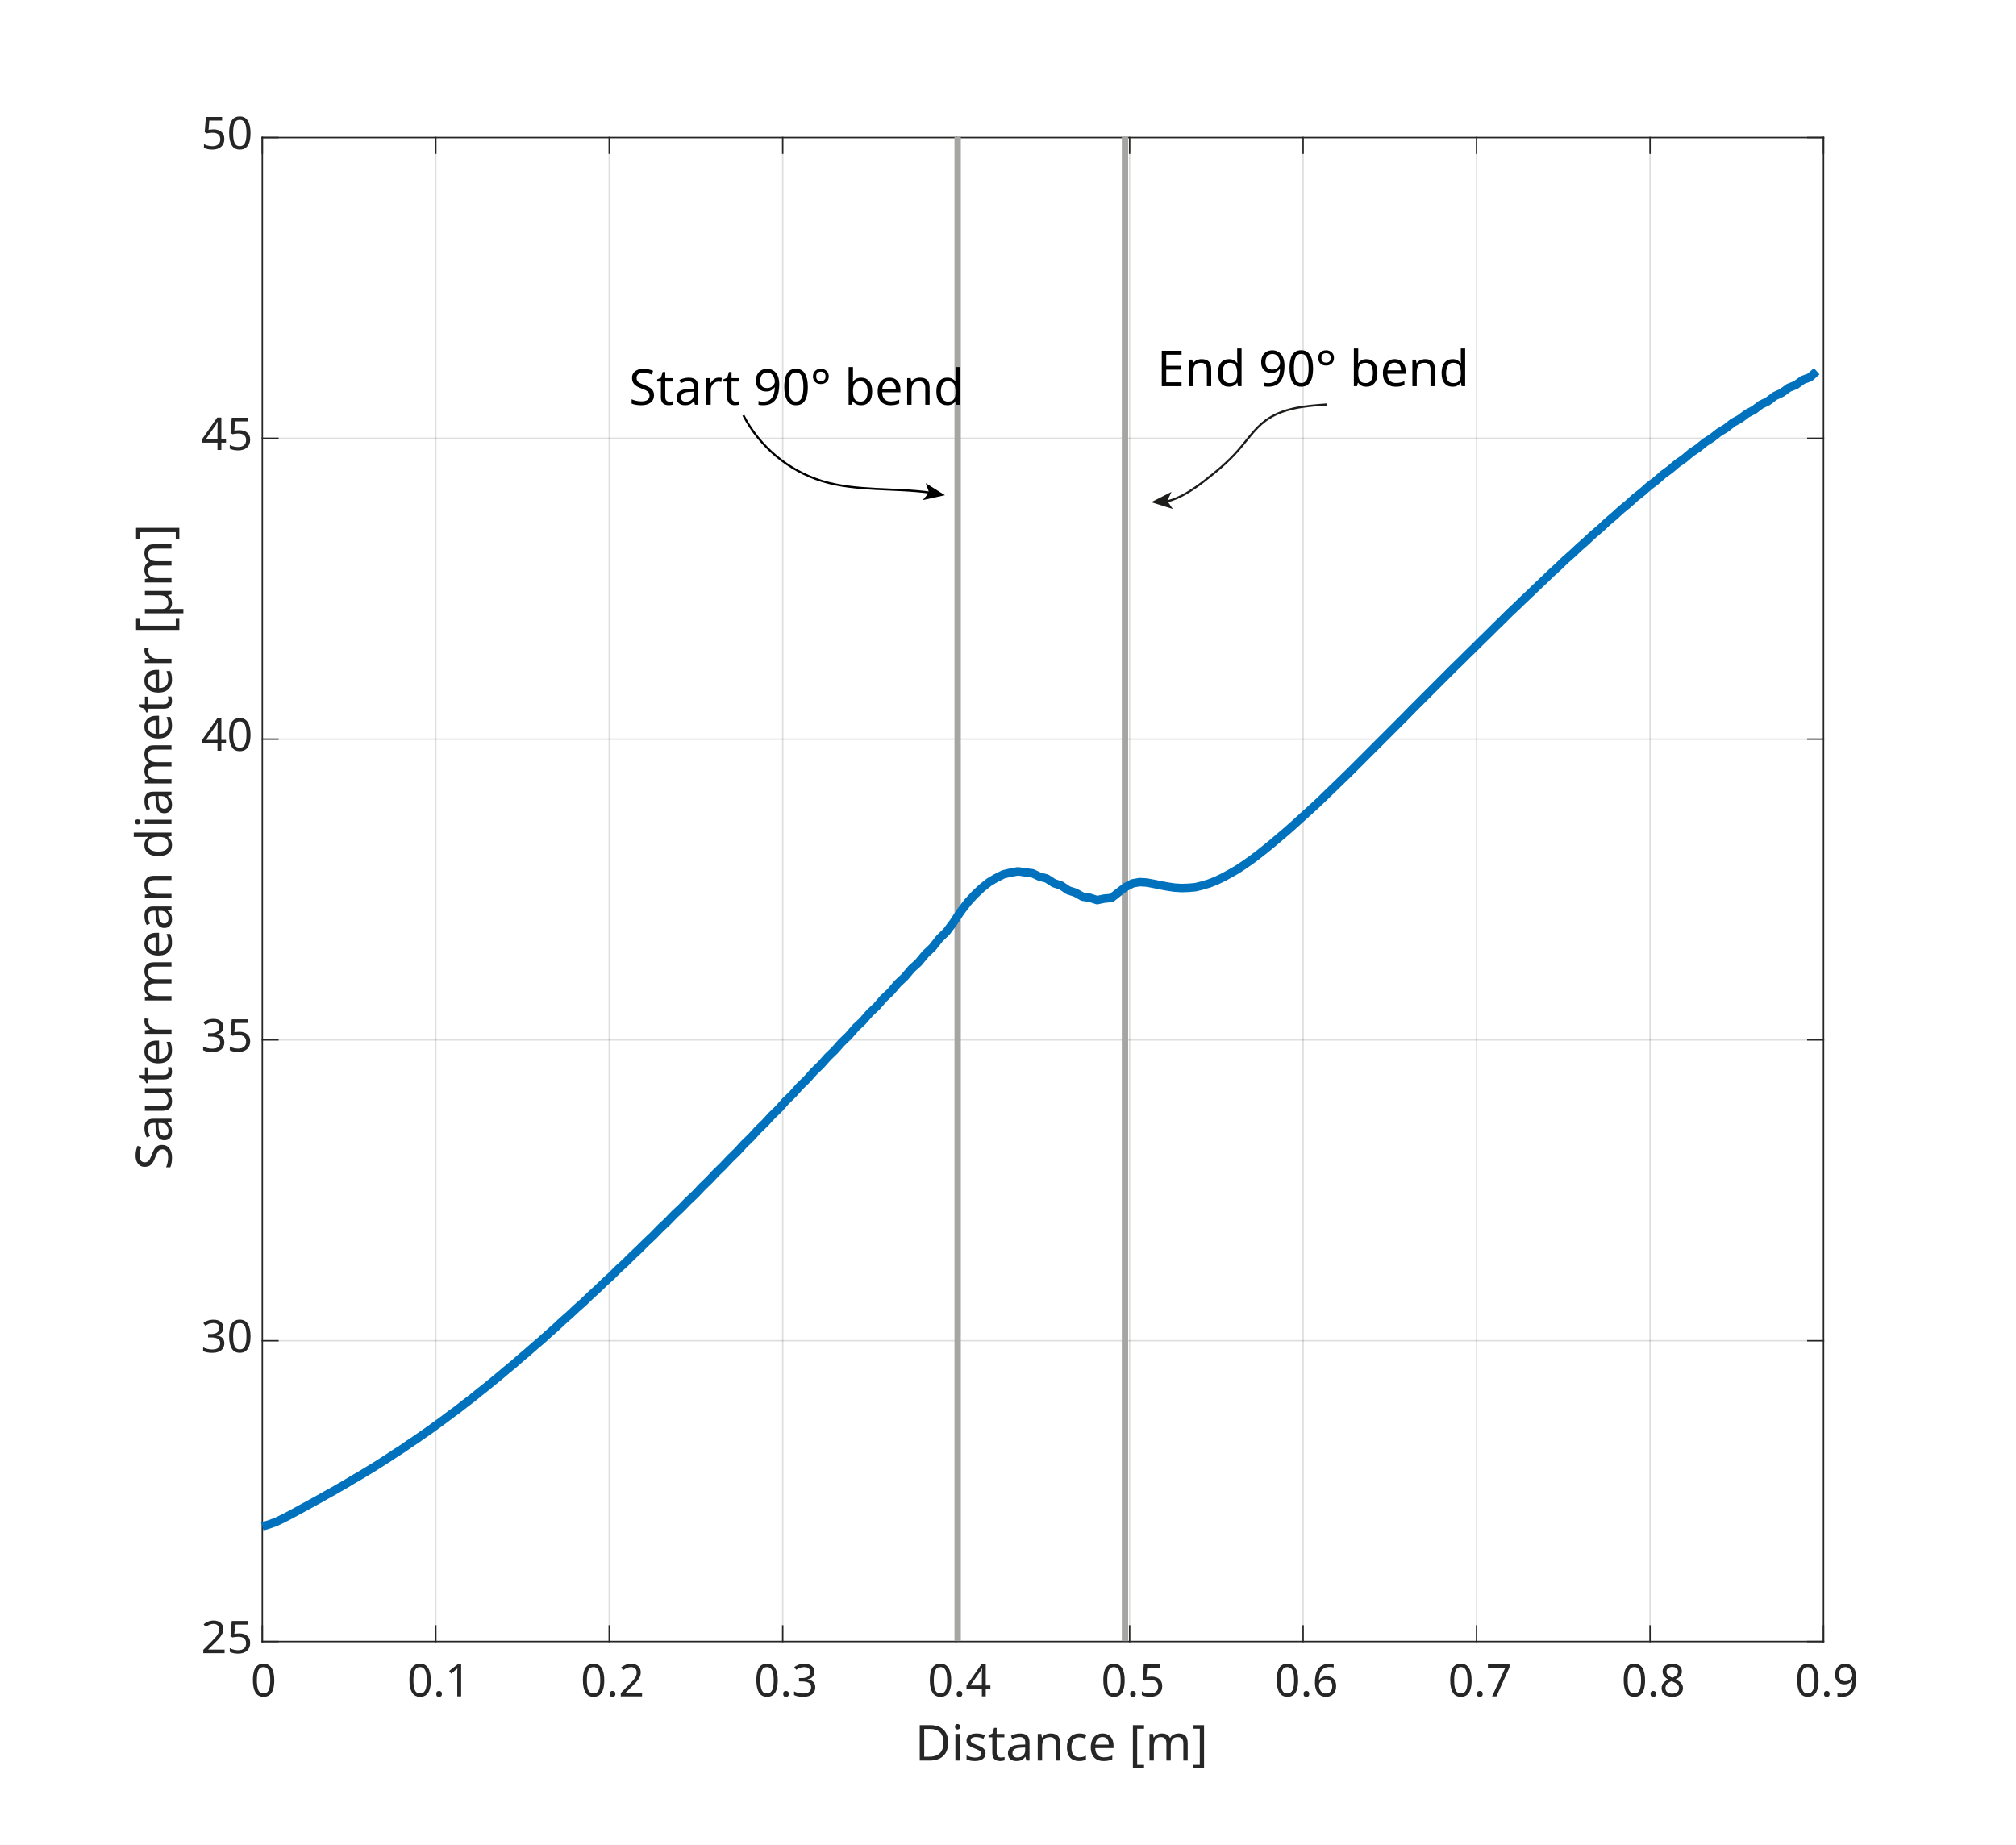
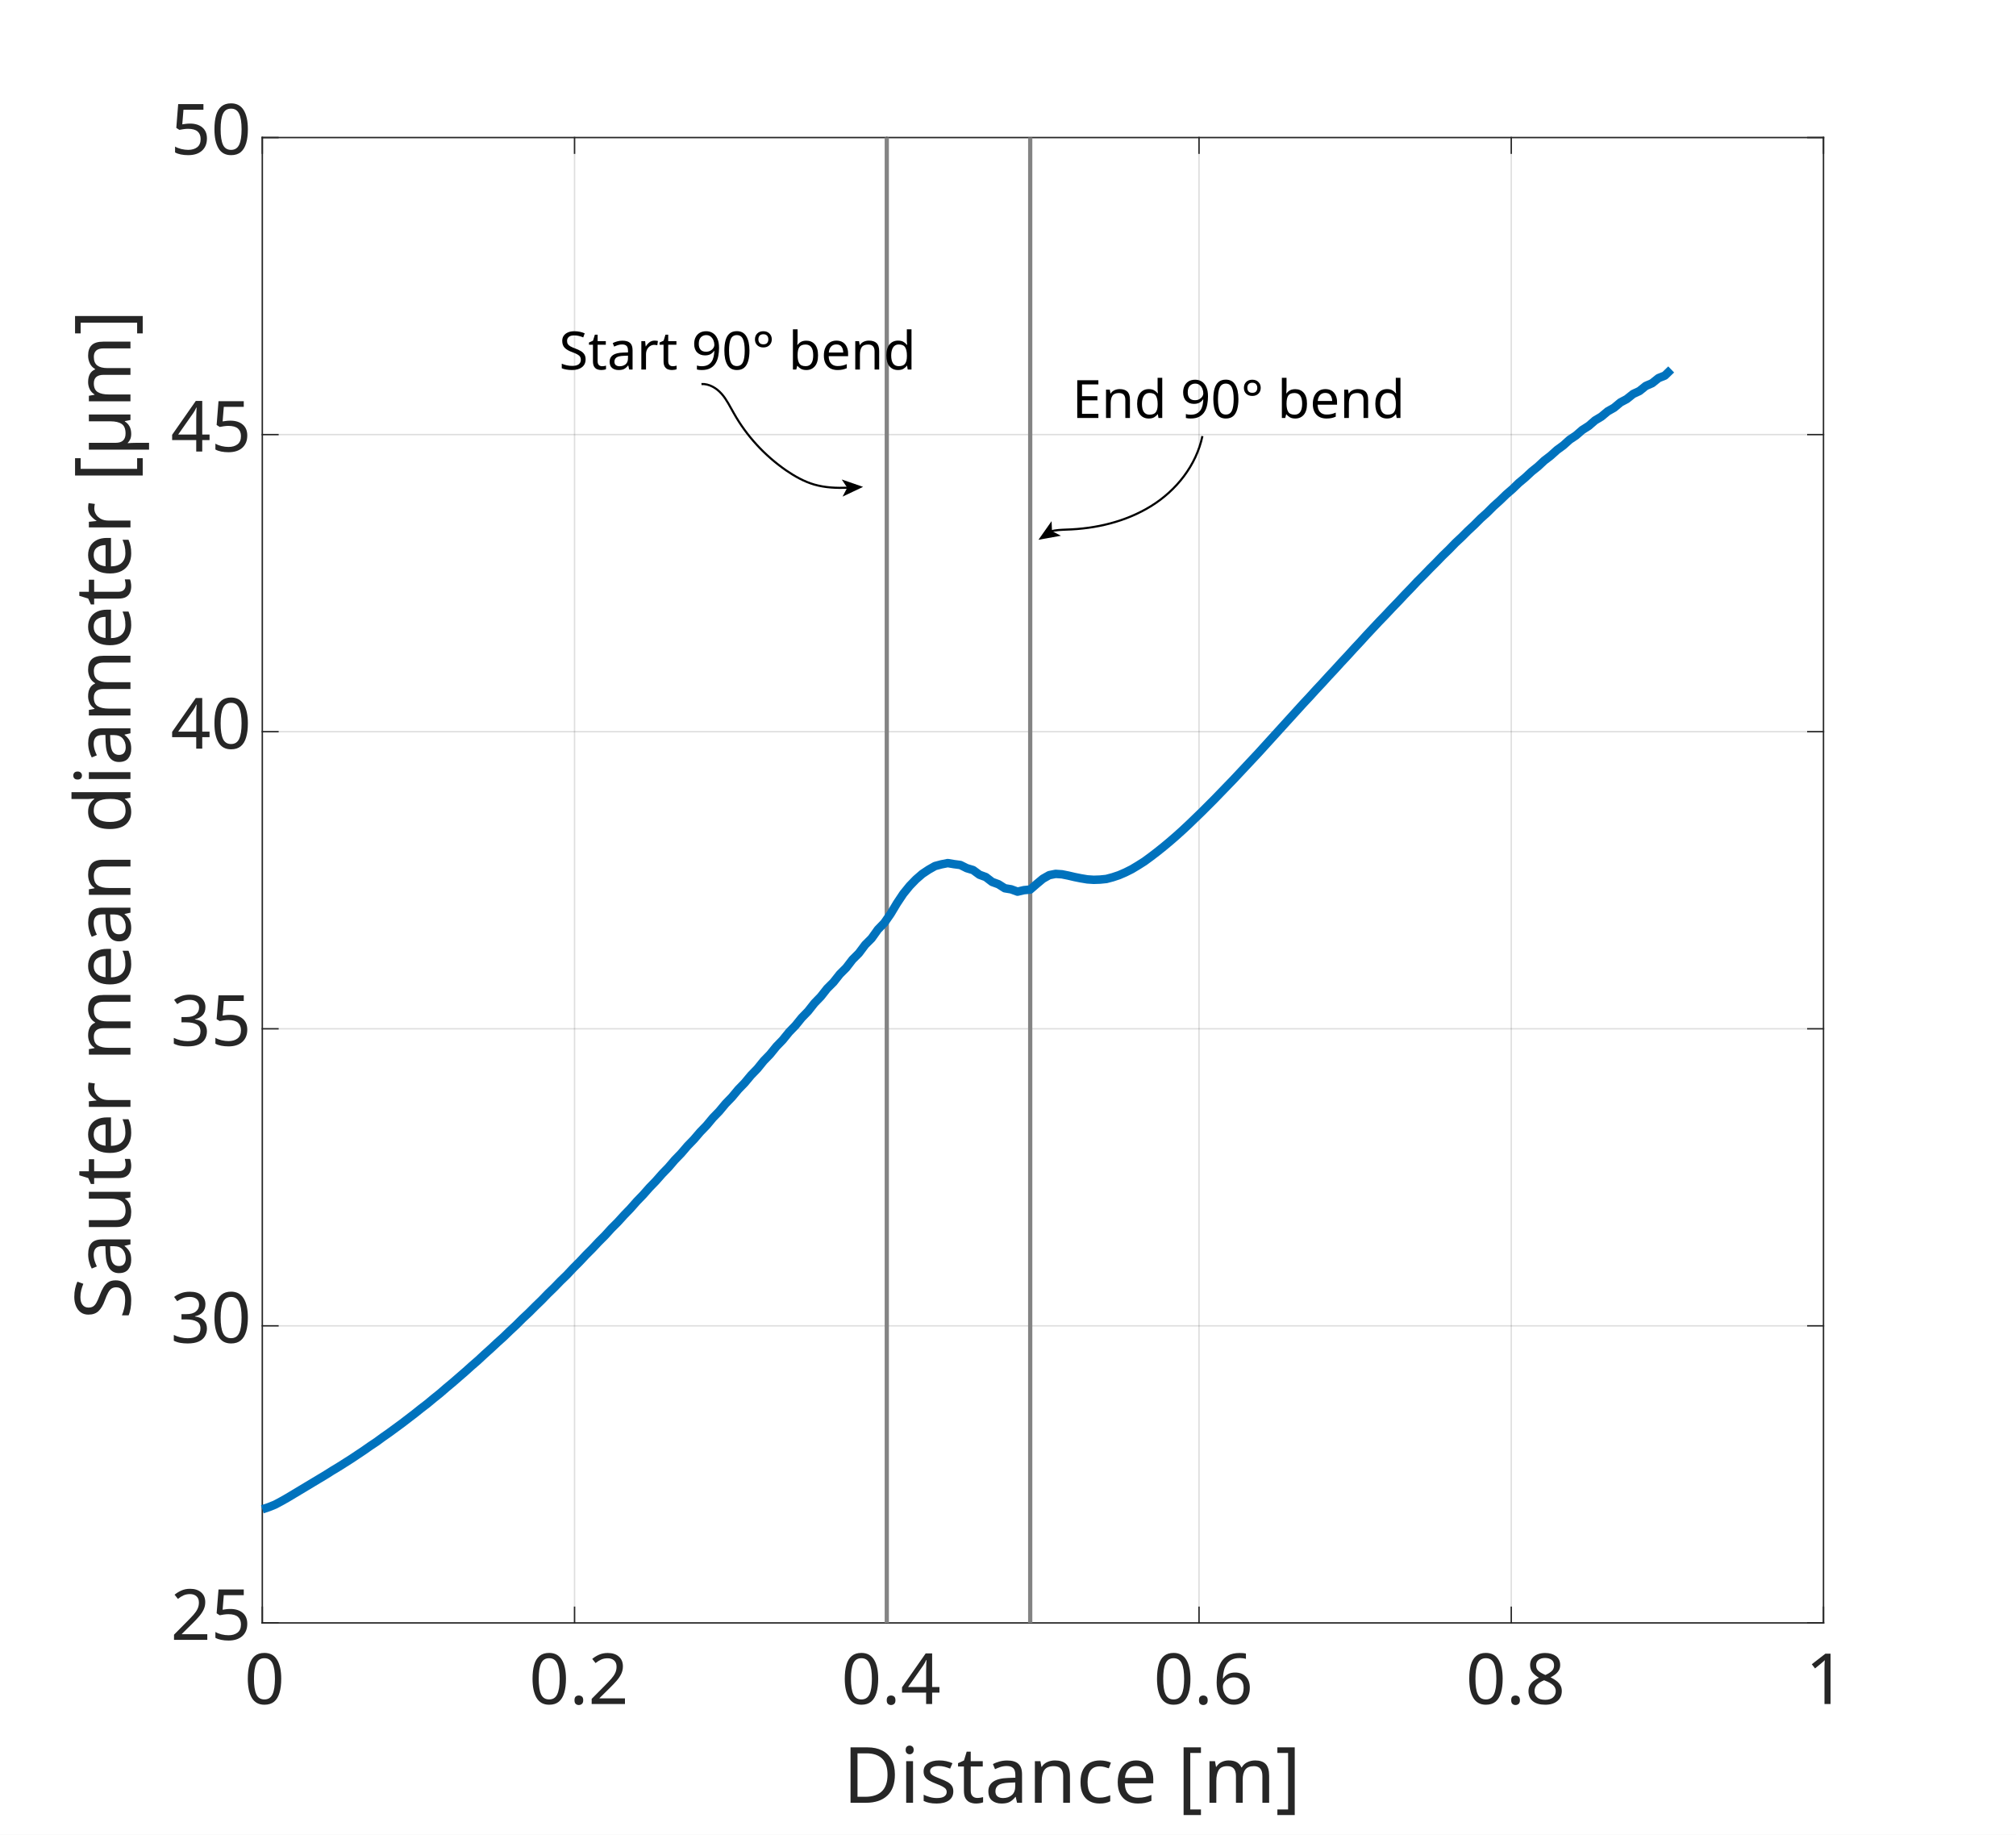
- <svg xmlns="http://www.w3.org/2000/svg" xmlns:xlink="http://www.w3.org/1999/xlink" version="1.1" id="Layer_1" x="0px" y="0px" viewBox="0 0 953 872" style="enable-background:new 0 0 953 872;" xml:space="preserve">
+ <svg xmlns="http://www.w3.org/2000/svg" xmlns:xlink="http://www.w3.org/1999/xlink" version="1.1" id="Layer_1" x="0px" y="0px" viewBox="0 0 953 867" style="enable-background:new 0 0 953 867;" xml:space="preserve">
  <style type="text/css">
- 	.st0{clip-path:url(#SVGID_00000154386081859095581490000014846181096388713379_);fill:#FFFFFF;}
+ 	.st0{clip-path:url(#SVGID_00000013883103778838904170000013427527288758391472_);fill:#FFFFFF;}
	.st1{fill:#FFFFFF;}
	.st2{fill:none;stroke:#262626;stroke-width:0.667;stroke-linejoin:round;stroke-miterlimit:10;stroke-opacity:0.149;}
	.st3{fill:none;stroke:#262626;stroke-width:0.667;stroke-linecap:square;stroke-linejoin:round;stroke-miterlimit:10;}
	.st4{fill:#262626;}
	.st5{font-family:'Calibri';}
- 	.st6{font-size:21.333px;}
- 	.st7{font-size:23.467px;}
- 	.st8{fill:none;stroke:#A5A5A4;stroke-width:3;stroke-linecap:square;stroke-linejoin:round;stroke-miterlimit:10;}
+ 	.st6{font-size:33.333px;}
+ 	.st7{font-size:36.667px;}
+ 	.st8{fill:#FFFFFF;stroke:#848484;stroke-width:2;stroke-miterlimit:10;}
	.st9{fill:none;stroke:#0072BD;stroke-width:4;stroke-linejoin:round;stroke-miterlimit:10;}
- 	.st10{font-size:23.47px;}
+ 	.st10{font-size:25px;}
	.st11{fill:none;stroke:#000000;stroke-miterlimit:10;}
- 	.st12{fill:none;stroke:#1D1D1B;stroke-miterlimit:10;}
- 	.st13{fill:#1D1D1B;}
</style>
  <g>
    <g>
      <defs>
-         <rect id="SVGID_1_" y="0" width="953" height="872" />
+         <rect id="SVGID_1_" y="0" width="953" height="867" />
      </defs>
-       <clipPath id="SVGID_00000134965254485465606030000007916684655239224234_">
+       <clipPath id="SVGID_00000014629519592164364100000005923165880856301728_">
        <use xlink:href="#SVGID_1_" style="overflow:visible;" />
      </clipPath>
-       <rect y="0" style="clip-path:url(#SVGID_00000134965254485465606030000007916684655239224234_);fill:#FFFFFF;" width="953" height="872" />
+       <rect y="0" style="clip-path:url(#SVGID_00000014629519592164364100000005923165880856301728_);fill:#FFFFFF;" width="953" height="867" />
    </g>
  </g>
  <g>
-     <rect y="0" class="st1" width="953" height="872" />
-     <path class="st1" d="M124,776h738V65H124V776z" />
+     <rect y="0" class="st1" width="953" height="867" />
+     <path class="st1" d="M124,767h738V65H124V767z" />
  </g>
  <g>
-     <line class="st2" x1="124" y1="776" x2="124" y2="65" />
-     <line class="st2" x1="206" y1="776" x2="206" y2="65" />
-     <line class="st2" x1="288" y1="776" x2="288" y2="65" />
-     <line class="st2" x1="370" y1="776" x2="370" y2="65" />
-     <line class="st2" x1="452" y1="776" x2="452" y2="65" />
-     <line class="st2" x1="534" y1="776" x2="534" y2="65" />
-     <line class="st2" x1="616" y1="776" x2="616" y2="65" />
-     <line class="st2" x1="698" y1="776" x2="698" y2="65" />
-     <line class="st2" x1="780" y1="776" x2="780" y2="65" />
-     <line class="st2" x1="862" y1="776" x2="862" y2="65" />
-     <line class="st2" x1="862" y1="776" x2="124" y2="776" />
-     <line class="st2" x1="862" y1="633.8" x2="124" y2="633.8" />
-     <line class="st2" x1="862" y1="491.6" x2="124" y2="491.6" />
-     <line class="st2" x1="862" y1="349.4" x2="124" y2="349.4" />
-     <line class="st2" x1="862" y1="207.2" x2="124" y2="207.2" />
+     <line class="st2" x1="124" y1="767" x2="124" y2="65" />
+     <line class="st2" x1="271.6" y1="767" x2="271.6" y2="65" />
+     <line class="st2" x1="419.2" y1="767" x2="419.2" y2="65" />
+     <line class="st2" x1="566.8" y1="767" x2="566.8" y2="65" />
+     <line class="st2" x1="714.4" y1="767" x2="714.4" y2="65" />
+     <line class="st2" x1="862" y1="767" x2="862" y2="65" />
+     <line class="st2" x1="862" y1="767" x2="124" y2="767" />
+     <line class="st2" x1="862" y1="626.6" x2="124" y2="626.6" />
+     <line class="st2" x1="862" y1="486.2" x2="124" y2="486.2" />
+     <line class="st2" x1="862" y1="345.8" x2="124" y2="345.8" />
+     <line class="st2" x1="862" y1="205.4" x2="124" y2="205.4" />
    <line class="st2" x1="862" y1="65" x2="124" y2="65" />
-     <line class="st3" x1="124" y1="776" x2="862" y2="776" />
+     <line class="st3" x1="124" y1="767" x2="862" y2="767" />
    <line class="st3" x1="124" y1="65" x2="862" y2="65" />
-     <line class="st3" x1="124" y1="776" x2="124" y2="768.6" />
-     <line class="st3" x1="206" y1="776" x2="206" y2="768.6" />
-     <line class="st3" x1="288" y1="776" x2="288" y2="768.6" />
-     <line class="st3" x1="370" y1="776" x2="370" y2="768.6" />
-     <line class="st3" x1="452" y1="776" x2="452" y2="768.6" />
-     <line class="st3" x1="534" y1="776" x2="534" y2="768.6" />
-     <line class="st3" x1="616" y1="776" x2="616" y2="768.6" />
-     <line class="st3" x1="698" y1="776" x2="698" y2="768.6" />
-     <line class="st3" x1="780" y1="776" x2="780" y2="768.6" />
-     <line class="st3" x1="862" y1="776" x2="862" y2="768.6" />
+     <line class="st3" x1="124" y1="767" x2="124" y2="759.6" />
+     <line class="st3" x1="271.6" y1="767" x2="271.6" y2="759.6" />
+     <line class="st3" x1="419.2" y1="767" x2="419.2" y2="759.6" />
+     <line class="st3" x1="566.8" y1="767" x2="566.8" y2="759.6" />
+     <line class="st3" x1="714.4" y1="767" x2="714.4" y2="759.6" />
+     <line class="st3" x1="862" y1="767" x2="862" y2="759.6" />
    <line class="st3" x1="124" y1="65" x2="124" y2="72.4" />
-     <line class="st3" x1="206" y1="65" x2="206" y2="72.4" />
-     <line class="st3" x1="288" y1="65" x2="288" y2="72.4" />
-     <line class="st3" x1="370" y1="65" x2="370" y2="72.4" />
-     <line class="st3" x1="452" y1="65" x2="452" y2="72.4" />
-     <line class="st3" x1="534" y1="65" x2="534" y2="72.4" />
-     <line class="st3" x1="616" y1="65" x2="616" y2="72.4" />
-     <line class="st3" x1="698" y1="65" x2="698" y2="72.4" />
-     <line class="st3" x1="780" y1="65" x2="780" y2="72.4" />
+     <line class="st3" x1="271.6" y1="65" x2="271.6" y2="72.4" />
+     <line class="st3" x1="419.2" y1="65" x2="419.2" y2="72.4" />
+     <line class="st3" x1="566.8" y1="65" x2="566.8" y2="72.4" />
+     <line class="st3" x1="714.4" y1="65" x2="714.4" y2="72.4" />
    <line class="st3" x1="862" y1="65" x2="862" y2="72.4" />
  </g>
-   <g transform="translate(124,782.9333)">
-     <text transform="matrix(1 0 0 1 -5.5 19)" class="st4 st5 st6">0</text>
+   <g transform="translate(124,776.3334)">
+     <text transform="matrix(1 0 0 1 -8.5 29)" class="st4 st5 st6">0</text>
  </g>
-   <g transform="translate(206,782.9333)">
-     <text transform="matrix(1 0 0 1 -13.5 19)" class="st4 st5 st6">0.1</text>
+   <g transform="translate(271.6,776.3334)">
+     <text transform="matrix(1 0 0 1 -21.5 29)" class="st4 st5 st6">0.2</text>
  </g>
-   <g transform="translate(288,782.9333)">
-     <text transform="matrix(1 0 0 1 -13.5 19)" class="st4 st5 st6">0.2</text>
+   <g transform="translate(419.2,776.3334)">
+     <text transform="matrix(1 0 0 1 -21.5 29)" class="st4 st5 st6">0.4</text>
  </g>
-   <g transform="translate(370,782.9333)">
-     <text transform="matrix(1 0 0 1 -13.5 19)" class="st4 st5 st6">0.3</text>
+   <g transform="translate(566.8,776.3334)">
+     <text transform="matrix(1 0 0 1 -21.5 29)" class="st4 st5 st6">0.6</text>
  </g>
-   <g transform="translate(452,782.9333)">
-     <text transform="matrix(1 0 0 1 -13.5 19)" class="st4 st5 st6">0.4</text>
+   <g transform="translate(714.4,776.3334)">
+     <text transform="matrix(1 0 0 1 -21.5 29)" class="st4 st5 st6">0.8</text>
  </g>
-   <g transform="translate(534,782.9333)">
-     <text transform="matrix(1 0 0 1 -13.5 19)" class="st4 st5 st6">0.5</text>
+   <g transform="translate(862,776.3334)">
+     <text transform="matrix(1 0 0 1 -8.5 29)" class="st4 st5 st6">1</text>
  </g>
-   <g transform="translate(616,782.9333)">
-     <text transform="matrix(1 0 0 1 -13.5 19)" class="st4 st5 st6">0.6</text>
-   </g>
-   <g transform="translate(698,782.9333)">
-     <text transform="matrix(1 0 0 1 -13.5 19)" class="st4 st5 st6">0.7</text>
-   </g>
-   <g transform="translate(780,782.9333)">
-     <text transform="matrix(1 0 0 1 -13.5 19)" class="st4 st5 st6">0.8</text>
-   </g>
-   <g transform="translate(862,782.9333)">
-     <text transform="matrix(1 0 0 1 -13.5 19)" class="st4 st5 st6">0.9</text>
-   </g>
-   <g transform="translate(493.0003,811.2667)">
-     <text transform="matrix(1 0 0 1 -60.5 21)" class="st4 st5 st7">Distance [m]</text>
+   <g transform="translate(493.0004,820)">
+     <text transform="matrix(1 0 0 1 -94.5 32)" class="st4 st5 st7">Distance [m]</text>
  </g>
  <g>
-     <line class="st3" x1="124" y1="776" x2="124" y2="65" />
-     <line class="st3" x1="862" y1="776" x2="862" y2="65" />
-     <line class="st3" x1="124" y1="776" x2="131.4" y2="776" />
-     <line class="st3" x1="124" y1="633.8" x2="131.4" y2="633.8" />
-     <line class="st3" x1="124" y1="491.6" x2="131.4" y2="491.6" />
-     <line class="st3" x1="124" y1="349.4" x2="131.4" y2="349.4" />
-     <line class="st3" x1="124" y1="207.2" x2="131.4" y2="207.2" />
+     <line class="st3" x1="124" y1="767" x2="124" y2="65" />
+     <line class="st3" x1="862" y1="767" x2="862" y2="65" />
+     <line class="st3" x1="124" y1="767" x2="131.4" y2="767" />
+     <line class="st3" x1="124" y1="626.6" x2="131.4" y2="626.6" />
+     <line class="st3" x1="124" y1="486.2" x2="131.4" y2="486.2" />
+     <line class="st3" x1="124" y1="345.8" x2="131.4" y2="345.8" />
+     <line class="st3" x1="124" y1="205.4" x2="131.4" y2="205.4" />
    <line class="st3" x1="124" y1="65" x2="131.4" y2="65" />
-     <line class="st3" x1="862" y1="776" x2="854.6" y2="776" />
-     <line class="st3" x1="862" y1="633.8" x2="854.6" y2="633.8" />
-     <line class="st3" x1="862" y1="491.6" x2="854.6" y2="491.6" />
-     <line class="st3" x1="862" y1="349.4" x2="854.6" y2="349.4" />
-     <line class="st3" x1="862" y1="207.2" x2="854.6" y2="207.2" />
+     <line class="st3" x1="862" y1="767" x2="854.6" y2="767" />
+     <line class="st3" x1="862" y1="626.6" x2="854.6" y2="626.6" />
+     <line class="st3" x1="862" y1="486.2" x2="854.6" y2="486.2" />
+     <line class="st3" x1="862" y1="345.8" x2="854.6" y2="345.8" />
+     <line class="st3" x1="862" y1="205.4" x2="854.6" y2="205.4" />
    <line class="st3" x1="862" y1="65" x2="854.6" y2="65" />
  </g>
-   <g transform="translate(117.0667,776)">
-     <text transform="matrix(1 0 0 1 -22 5.5)" class="st4 st5 st6">25</text>
+   <g transform="translate(114.6667,767)">
+     <text transform="matrix(1 0 0 1 -34 8)" class="st4 st5 st6">25</text>
  </g>
-   <g transform="translate(117.0667,633.8)">
-     <text transform="matrix(1 0 0 1 -22 5.5)" class="st4 st5 st6">30</text>
+   <g transform="translate(114.6667,626.6)">
+     <text transform="matrix(1 0 0 1 -34 8)" class="st4 st5 st6">30</text>
  </g>
-   <g transform="translate(117.0667,491.6)">
-     <text transform="matrix(1 0 0 1 -22 5.5)" class="st4 st5 st6">35</text>
+   <g transform="translate(114.6667,486.2)">
+     <text transform="matrix(1 0 0 1 -34 8)" class="st4 st5 st6">35</text>
  </g>
-   <g transform="translate(117.0667,349.4)">
-     <text transform="matrix(1 0 0 1 -22 5.5)" class="st4 st5 st6">40</text>
+   <g transform="translate(114.6667,345.8)">
+     <text transform="matrix(1 0 0 1 -34 8)" class="st4 st5 st6">40</text>
  </g>
-   <g transform="translate(117.0667,207.2)">
-     <text transform="matrix(1 0 0 1 -22 5.5)" class="st4 st5 st6">45</text>
+   <g transform="translate(114.6667,205.4)">
+     <text transform="matrix(1 0 0 1 -34 8)" class="st4 st5 st6">45</text>
  </g>
-   <g transform="translate(117.0667,65)">
-     <text transform="matrix(1 0 0 1 -22 5.5)" class="st4 st5 st6">50</text>
+   <g transform="translate(114.6667,65)">
+     <text transform="matrix(1 0 0 1 -34 8)" class="st4 st5 st6">50</text>
  </g>
-   <g transform="translate(91.0667,420.4997) rotate(-90)">
-     <text transform="matrix(1 0 0 1 -132.4997 -10)" class="st4 st5 st7">Sauter mean diameter [µm]</text>
+   <g transform="translate(76.6667,415.9997) rotate(-90)">
+     <text transform="matrix(1 0 0 1 -207.4997 -15)" class="st4 st5 st7">Sauter mean diameter [µm]</text>
  </g>
-   <line class="st8" x1="452.7" y1="774.3" x2="452.7" y2="66.3" />
-   <line class="st8" x1="531.8" y1="774.3" x2="531.8" y2="66.3" />
+   <line class="st8" x1="419.2" y1="767" x2="419.2" y2="65" />
+   <line class="st8" x1="487" y1="767" x2="487" y2="65" />
  <g>
-     <path class="st9" d="M124,721.6l3.3-1l3.3-1.2l3.3-1.6l3.3-1.7l3.3-1.8l3.3-1.8l3.3-1.8l3.3-1.8l3.3-1.9l3.3-1.8l3.3-1.9l3.3-1.9   l3.3-2l3.3-1.9l3.3-2l3.3-2l3.3-2.1l3.3-2.1l3.3-2.2l3.3-2.1l3.3-2.3l3.3-2.2l3.3-2.3l3.3-2.3l3.3-2.4l3.3-2.4l3.3-2.5l3.3-2.4   l3.3-2.6l3.3-2.5l3.3-2.7l3.3-2.6l3.3-2.7l3.3-2.7l3.3-2.8l3.3-2.7l3.3-2.9l3.3-2.8l3.3-2.9l3.3-2.8l3.3-3l3.3-2.9l3.3-3.1l3.3-2.9   l3.3-3.1l3.3-2.9l3.3-3.2l3.3-3l3.3-3.2l3.3-3l3.3-3.3l3.3-3l3.3-3.3l3.3-3.1l3.3-3.3l3.3-3.1l3.3-3.4l3.3-3.1l3.3-3.4l3.3-3.1   l3.3-3.4l3.3-3.1l3.3-3.5l3.3-3.2l3.3-3.5l3.3-3.2l3.3-3.5l3.3-3.2l3.3-3.6l3.3-3.2l3.3-3.6l3.3-3.2l3.3-3.6l3.3-3.2l3.3-3.7   l3.3-3.2l3.3-3.7l3.3-3.2l3.3-3.7l3.3-3.2l3.3-3.7l3.3-3.2l3.3-3.7l3.3-3.2l3.3-3.8l3.3-3.1l3.3-3.8l3.3-3.1l3.3-3.8l3.3-3.1   l3.3-3.9l3.3-3.1l3.3-3.9l3.3-3l3.3-4l3.3-3.1l3.3-4.2l3.3-3.2l3.3-4.4l3.3-5l3.4-4.5l3.4-3.7l3.4-3.2l3.4-2.7l3.4-2l3.4-1.7   l3.4-0.8l3.4-0.6l3.4,0.5l3.4,0.4l3.4,1.6l3.4,0.9l3.4,2.2l3.4,1.1l3.4,2.3l3.4,1.1l3.4,1.9l3.4,0.5l3.4,1.1l3.4-0.7l3.4-0.3   l3.4-2.7l3.3-2.5l3.3-1.7l3.3-0.6l3.3,0.2l3.3,0.6l3.3,0.7l3.3,0.6l3.3,0.5l3.3,0.2l3.3-0.1l3.3-0.3l3.3-0.8l3.3-1l3.3-1.3l3.3-1.6   l3.3-1.8l3.3-1.9l3.3-2.2l3.3-2.3l3.3-2.5l3.3-2.6l3.3-2.7l3.3-2.8l3.3-2.8l3.3-2.9l3.3-3l3.3-3l3.3-3l3.3-3.1l3.3-3.2l3.3-3.2   l3.3-3.2l3.3-3.2l3.3-3.3l3.3-3.3l3.3-3.3l3.3-3.3l3.3-3.3l3.3-3.3l3.3-3.3l3.3-3.3l3.3-3.4l3.3-3.3l3.3-3.3l3.3-3.3l3.3-3.3   l3.3-3.3l3.3-3.3l3.3-3.2l3.3-3.3l3.3-3.2l3.3-3.3l3.3-3.2l3.3-3.3l3.3-3.2l3.3-3.3l3.3-3.1l3.3-3.2l3.3-3.1l3.3-3.2l3.3-3.1   l3.3-3.2l3.3-3l3.3-3.2l3.3-2.9l3.3-3.1l3.3-2.9l3.3-3.1l3.3-2.8l3.3-3.1l3.3-2.8l3.3-3l3.3-2.7l3.3-3l3.3-2.6l3.3-2.9l3.3-2.5   l3.3-2.9l3.3-2.4l3.3-2.8l3.3-2.3l3.3-2.8l3.3-2.2l3.3-2.7l3.3-2.1l3.3-2.6l3.3-2l3.3-2.6l3.3-1.8l3.3-2.5l3.3-1.7l3.3-2.5l3.3-1.6   l3.3-2.5l3.3-1.5l3.3-2.4l3.3-1.3l3.3-2.4l3.3-1.2l3.3-2.9" />
+     <path class="st9" d="M124,713.3l3-1l3-1.2l3-1.6l3-1.7l3-1.8l3-1.8l3-1.8l3-1.8l3-1.8l3-1.8l3-1.9l3-1.8l3-1.9l3-1.9l3-2l3-2l3-2.1   l3-2l3-2.2l3-2.1l3-2.2l3-2.2l3-2.3l3-2.3l3-2.4l3-2.3l3-2.5l3-2.4l3-2.6l3-2.5l3-2.6l3-2.6l3-2.7l3-2.6l3-2.8l3-2.7l3-2.8l3-2.7   l3-2.9l3-2.8l3-3l3-2.8l3-3l3-2.9l3-3.1l3-2.9l3-3.1l3-2.9l3-3.2l3-3l3-3.2l3-3l3-3.2l3-3l3-3.3l3-3l3-3.3l3-3.1l3-3.4l3-3.1l3-3.4   l3-3.1l3-3.4l3-3.1l3-3.5l3-3.1l3-3.5l3-3.1l3-3.5l3-3.1l3-3.6l3-3.1l3-3.6l3-3.1l3-3.6l3-3.1l3-3.6l3-3.1l3-3.7l3-3.1l3-3.7l3-3.1   l3-3.7l3-3.1l3-3.7l3-3.1l3-3.8l3-3.1l3-3.8l3-3l3-3.8l3-3l3-3.9l3-3l3-4l3-3l3-4.2l3-3.1l3-4.3l3-5l3-4.5l3-3.7l3-3.1l3-2.6l3-2   l3-1.7l3-0.8l3-0.6l3,0.5l3,0.4l3,1.5l3,0.9l3,2.2l3,1.1l3,2.3l3,1.1l3,1.9l3,0.5l3,1.1l3-0.7l3-0.3l3-2.6l3-2.5l3-1.7l3-0.6l3,0.2   l3,0.6l3,0.7l3,0.6l3,0.5l3,0.2l3-0.1l3-0.3l3-0.8l3-1l3-1.3l3-1.5l3-1.8l3-1.9l3-2.2l3-2.3l3-2.4l3-2.5l3-2.6l3-2.7l3-2.8l3-2.9   l3-2.9l3-3l3-3l3-3.1l3-3.1l3-3.1l3-3.2l3-3.2l3-3.2l3-3.2l3-3.3l3-3.3l3-3.3l3-3.3l3-3.3l3-3.3l3-3.3l3-3.2l3-3.3l3-3.2l3-3.3   l3-3.2l3-3.3l3-3.2l3-3.3l3-3.2l3-3.3l3-3.2l3-3.2l3-3.1l3-3.2l3-3.1l3-3.2l3-3.1l3-3.2l3-3l3-3.1l3-3l3-3.1l3-2.9l3-3.1l3-2.8l3-3   l3-2.8l3-3l3-2.7l3-3l3-2.7l3-2.9l3-2.6l3-2.9l3-2.5l3-2.8l3-2.4l3-2.8l3-2.3l3-2.7l3-2.2l3-2.7l3-2l3-2.6l3-1.9l3-2.6l3-1.8l3-2.5   l3-1.7l3-2.5l3-1.6l3-2.4l3-1.4l3-2.4l3-1.3l3-2.4l3-1.2l3-2.9" />
  </g>
-   <text transform="matrix(1 0 0 1 297.373 191.3321)" class="st5 st10">Start 90° bend</text>
+   <text transform="matrix(1 0 0 1 264.2782 174.6293)" class="st5 st10">Start 90° bend</text>
+   <text transform="matrix(1 0 0 1 506.8157 197.5457)" class="st5 st10">End 90° bend</text>
  <g>
    <g>
-       <path class="st11" d="M351.4,196.3c7.6,14.8,21.3,26.2,37.2,31.1c16.4,5,34.1,3.1,51.2,5.5" />
+       <path class="st11" d="M331.6,181.5c3.6-0.2,7.1,1.9,9.5,4.6c2.4,2.7,4,6.1,5.8,9.2c6,10.7,14.6,20,24.7,27    c4.1,2.8,8.5,5.3,13.3,6.7c5.2,1.5,10.6,1.7,16,1.5" />
      <g>
-         <polygon points="446.7,234.1 436.2,236.4 439.2,232.8 437.6,228.4    " />
+         <polygon points="408,230.1 398.3,234.7 400.5,230.5 397.9,226.6    " />
      </g>
    </g>
  </g>
-   <text transform="matrix(1 0 0 1 546.9069 182.5803)" class="st5 st10">End 90° bend</text>
  <g>
    <g>
-       <path class="st12" d="M627.1,191.2c-10,0.7-20.6,1.6-28.7,7.5c-5.2,3.8-8.8,9.3-13.1,14.2c-4.8,5.5-10.4,10.1-16.2,14.6    c-5.4,4.1-11.4,8.2-17.8,9.6" />
+       <path class="st11" d="M568.4,206.1c-2.9,13.8-12.3,25.7-24.3,33.1s-26.1,10.7-40.2,11.1c-2.3,0.1-4.9,0.2-7.2,0.8" />
      <g>
-         <polygon class="st13" points="544.2,237.4 553.8,232.5 551.8,236.8 554.4,240.6    " />
+         <polygon points="490.9,255.1 497.1,246.3 497.3,251 501.5,253.2    " />
      </g>
    </g>
  </g>
</svg>
